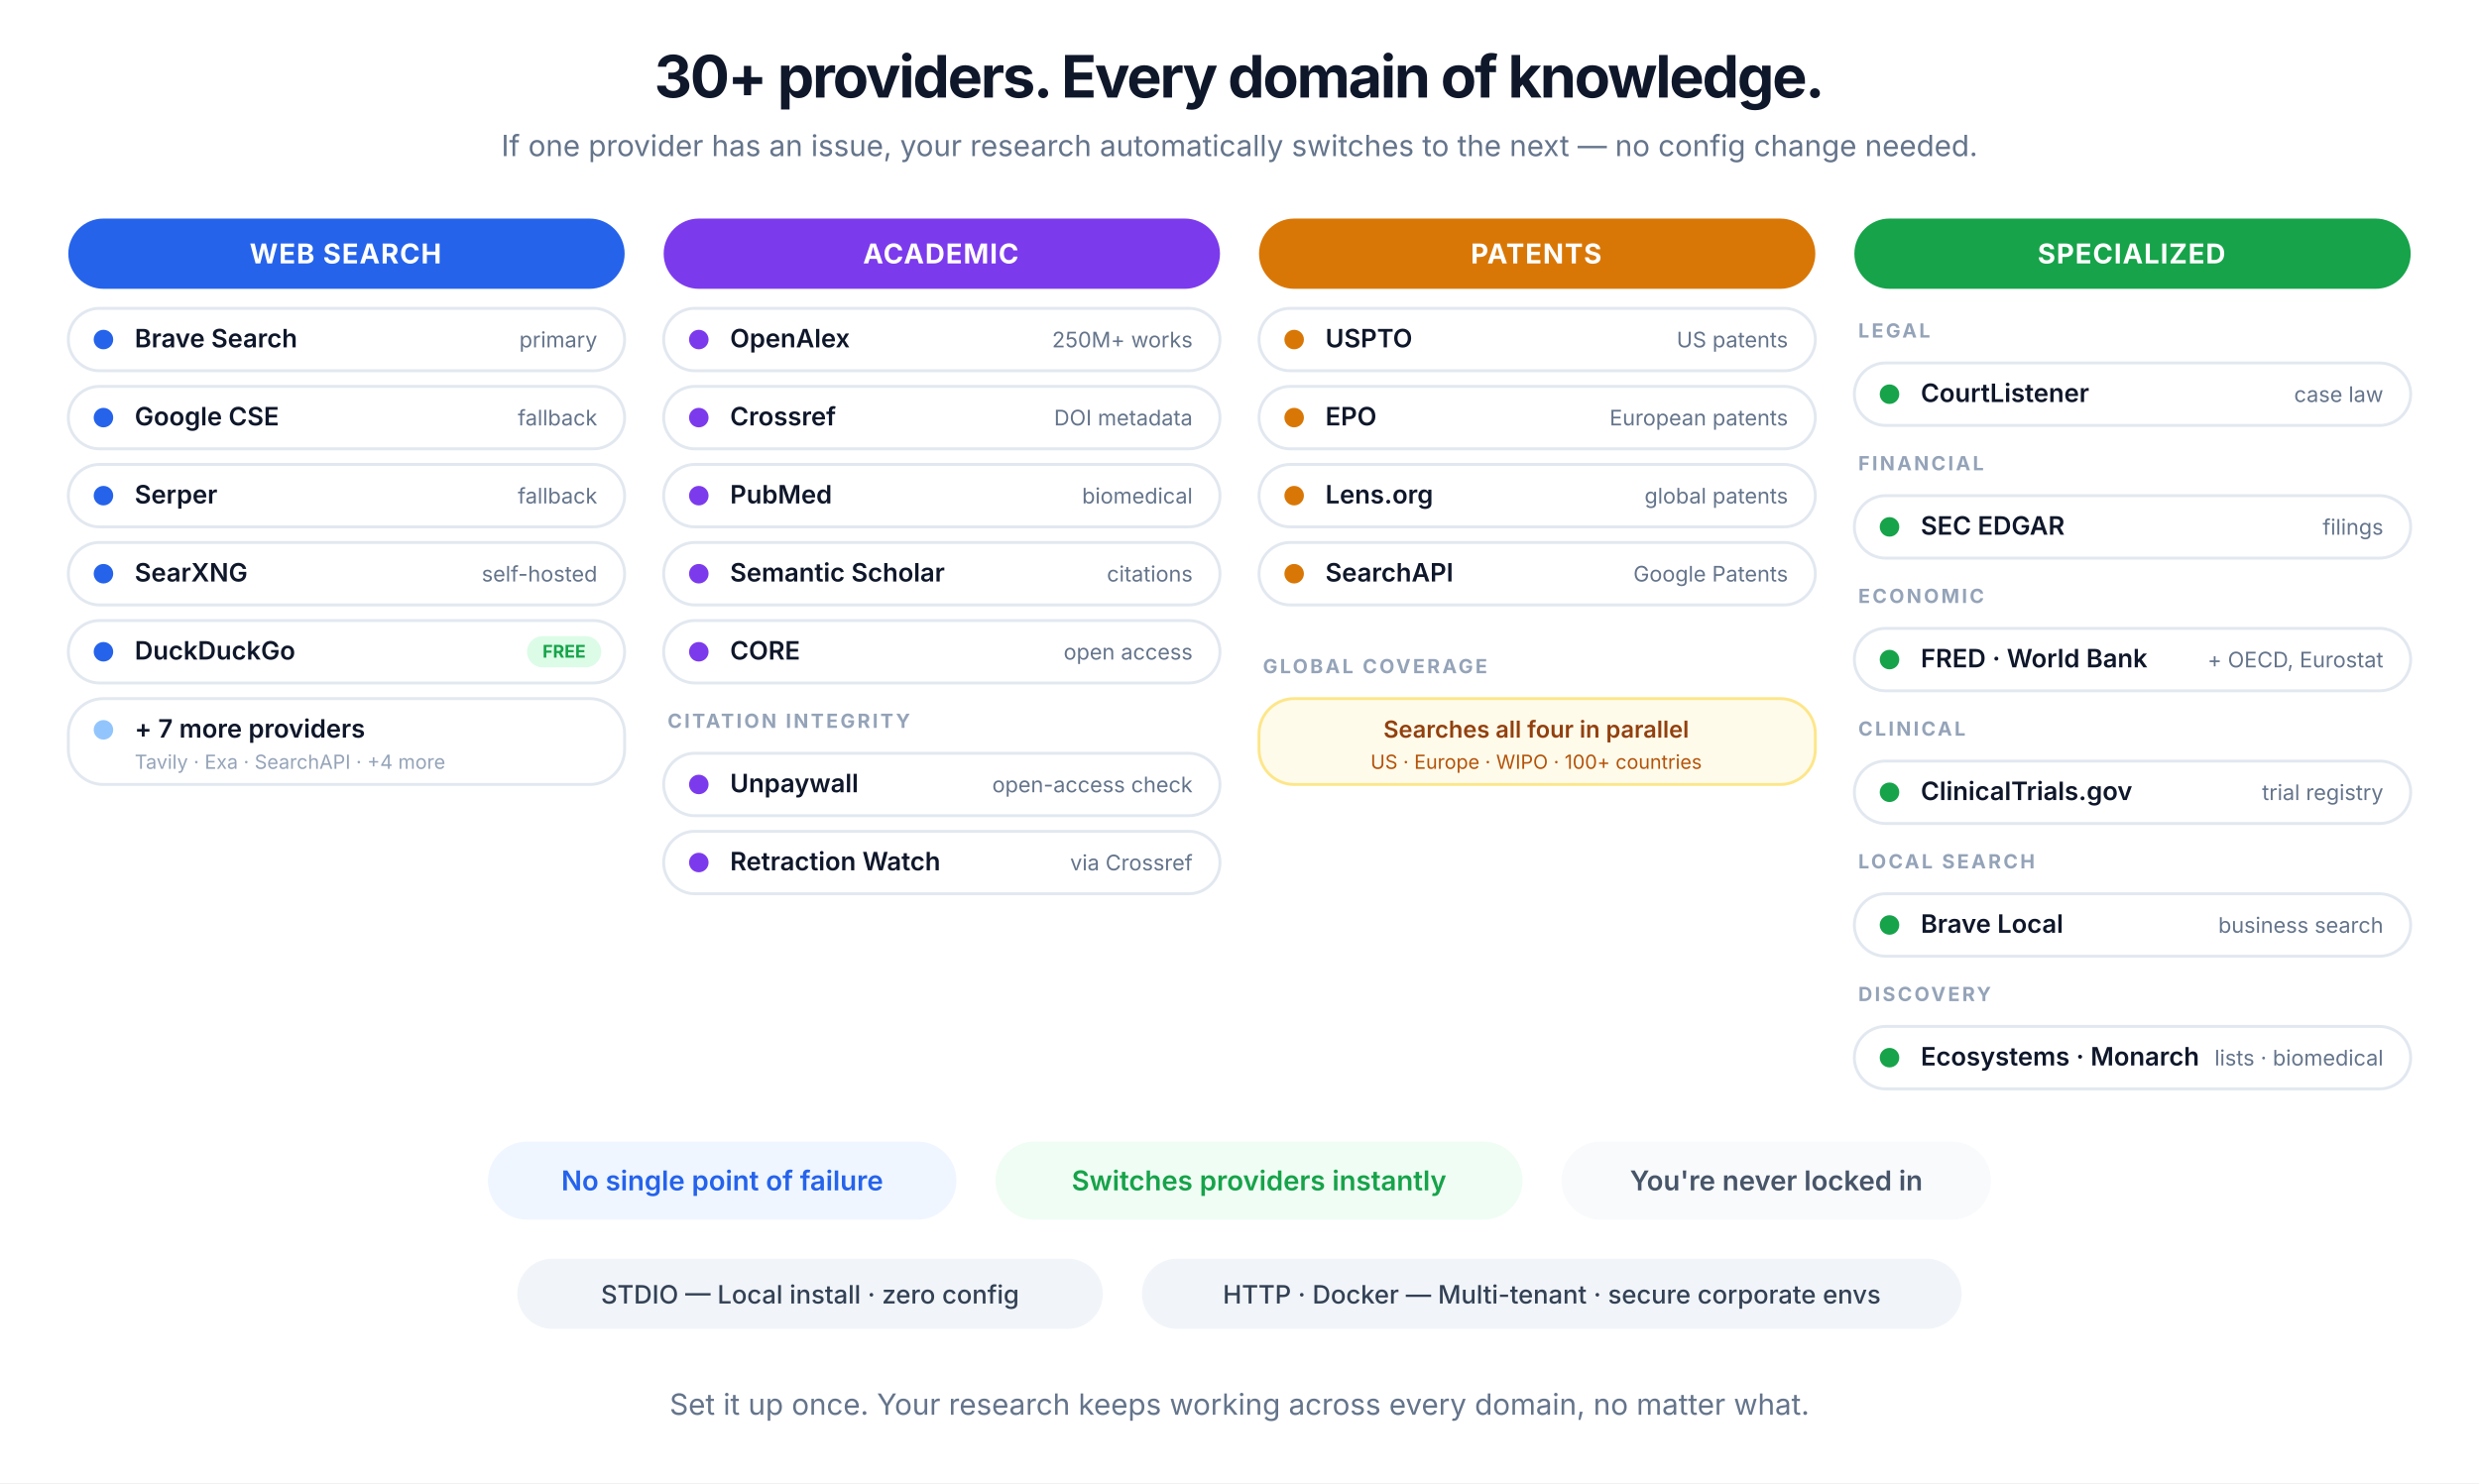
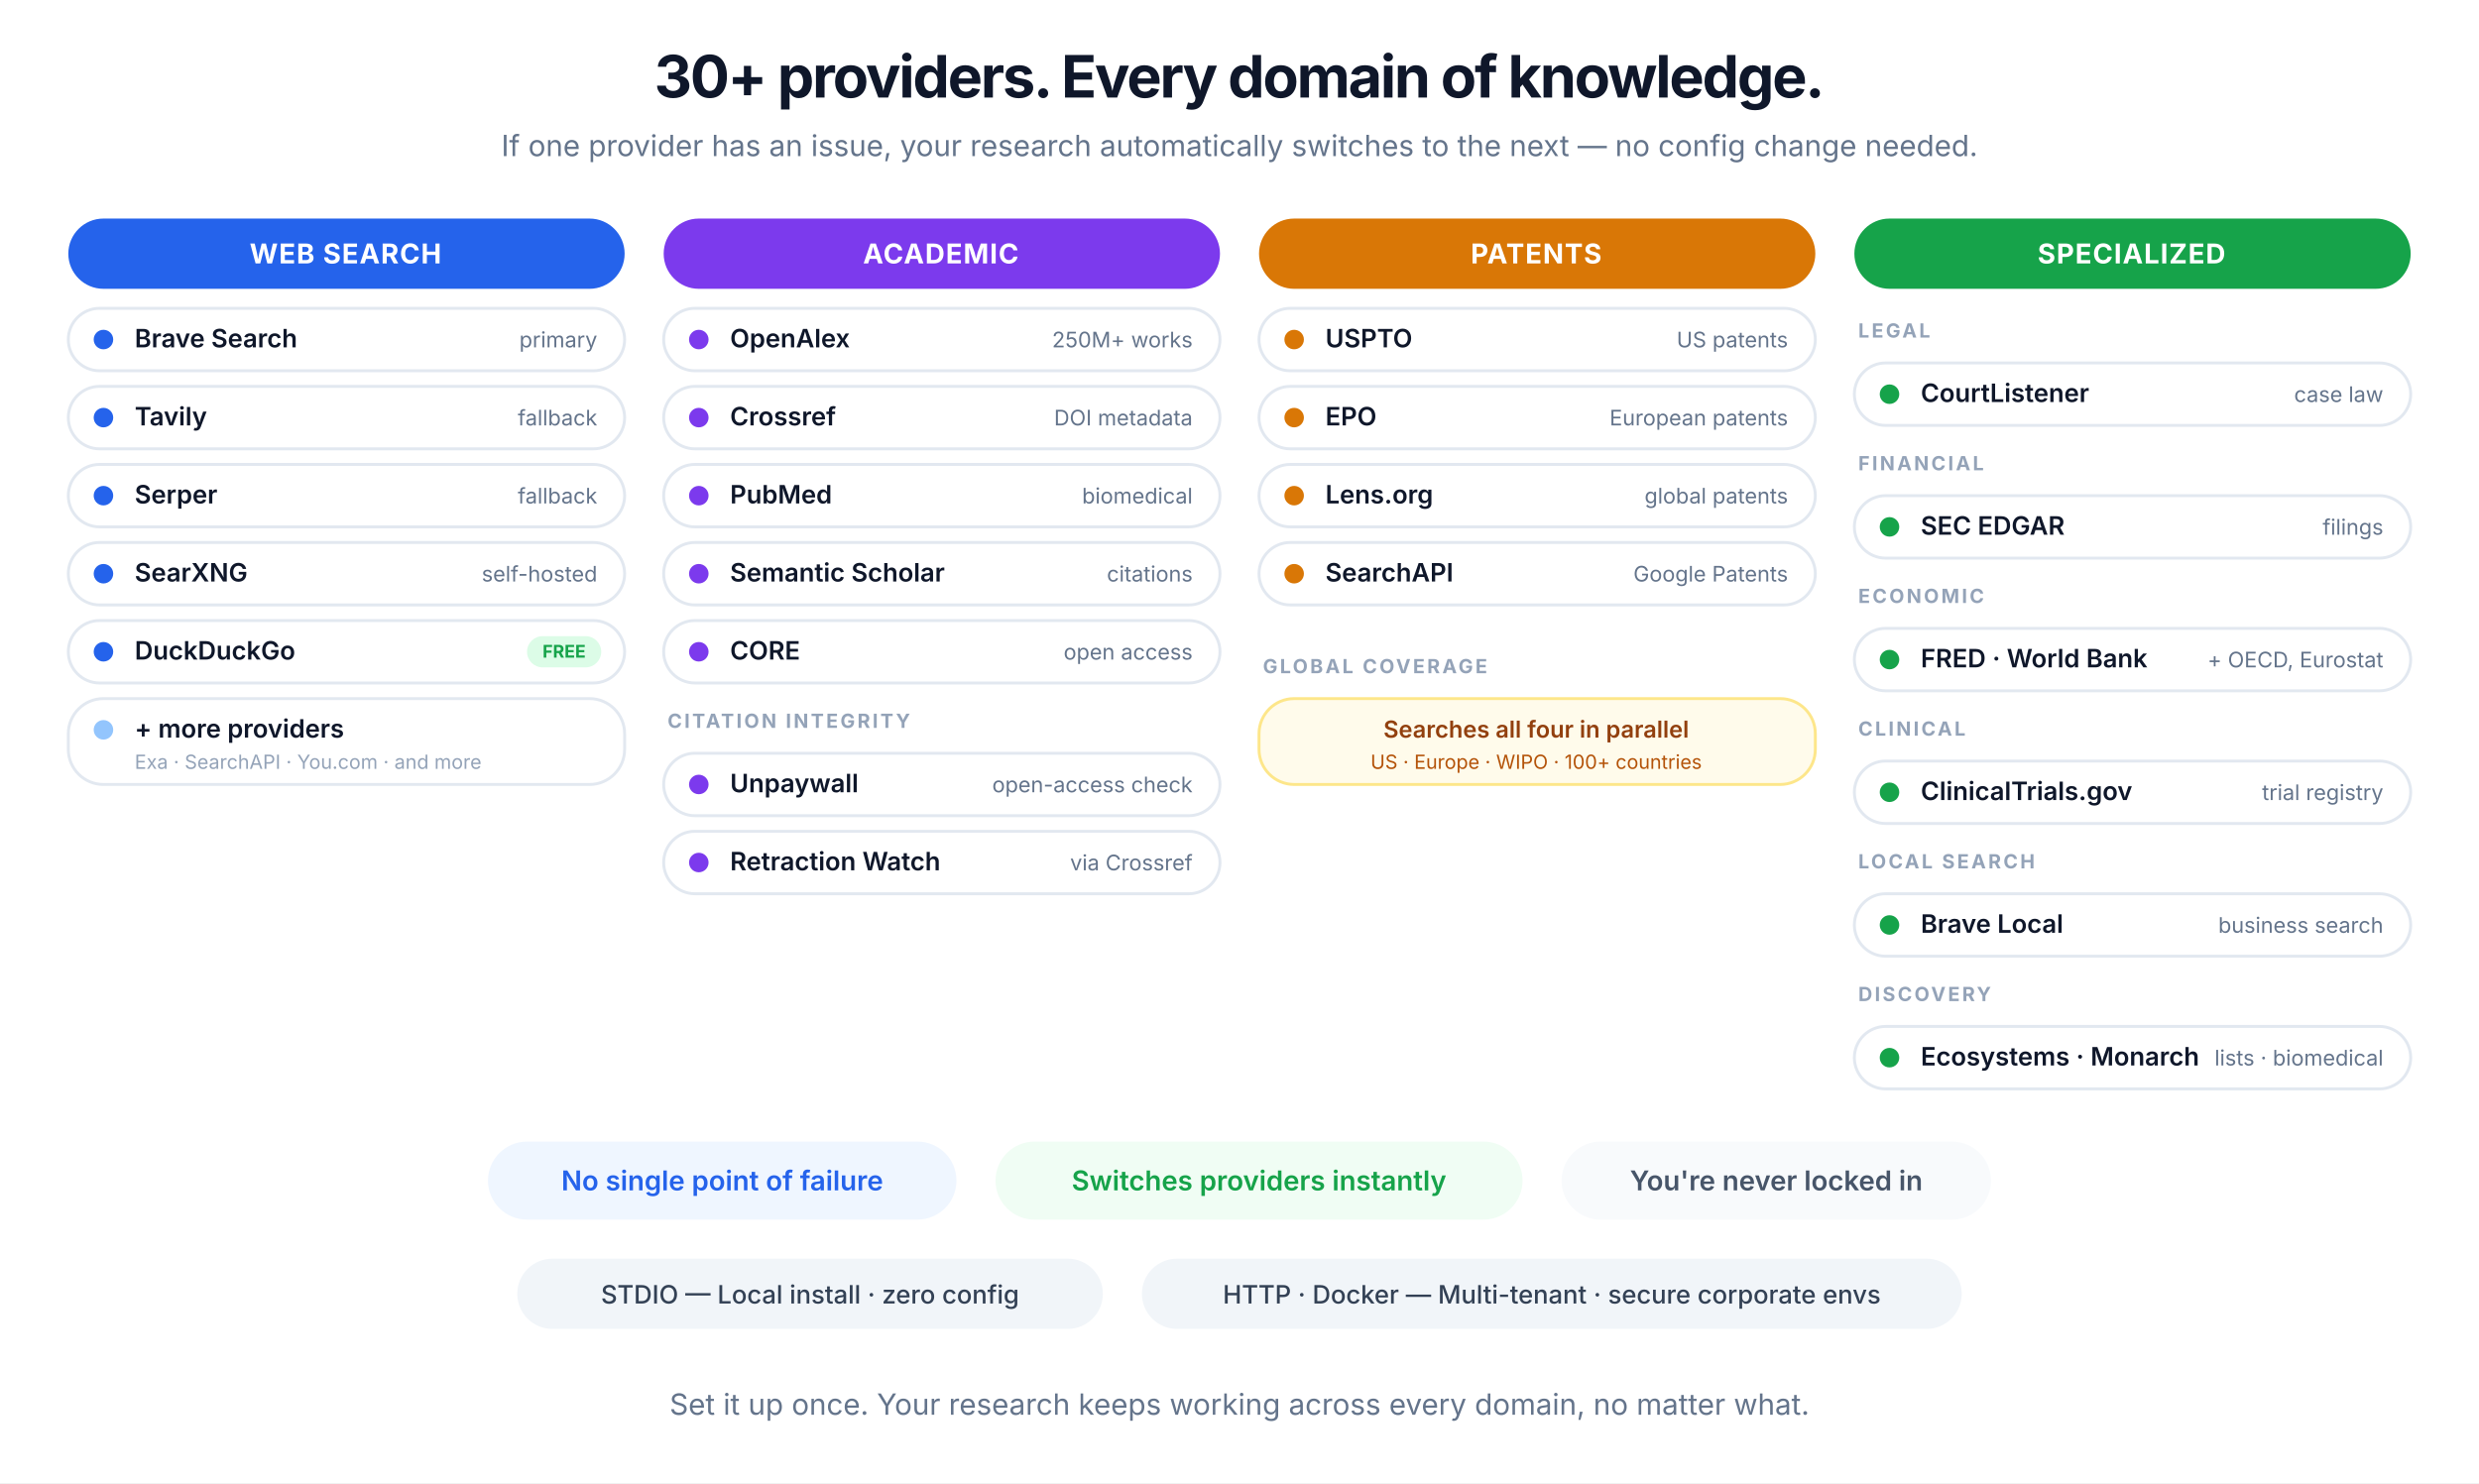
<svg xmlns="http://www.w3.org/2000/svg" viewBox="0 0 1270 760" fill="none">
  <rect width="1270" height="760" fill="#FFFFFF" />
  <text x="635" y="50" font-family="'Inter', 'SF Pro Display', sans-serif" font-size="30" font-weight="700" fill="#0F172A" letter-spacing="-1" text-anchor="middle" text-rendering="optimizeLegibility">30+ providers. Every domain of knowledge.</text>
  <text x="635" y="80" font-family="'Inter', 'SF Pro Display', sans-serif" font-size="15" font-weight="400" fill="#64748B" text-anchor="middle" text-rendering="optimizeLegibility">If one provider has an issue, your research automatically switches to the next — no config change needed.</text>
  <g font-family="'Inter', sans-serif" text-rendering="optimizeLegibility">
    <rect x="35" y="112" width="285" height="36" rx="18" fill="#2563EB" />
    <text x="177" y="135" font-size="14" font-weight="700" letter-spacing="0.5" fill="#FFFFFF" text-anchor="middle">WEB SEARCH</text>
    <rect x="35" y="158" width="285" height="32" rx="16" fill="#FFFFFF" stroke="#E2E8F0" stroke-width="1.5" />
    <circle cx="53" cy="174" r="5" fill="#2563EB" />
    <text x="69" y="178" font-size="13" font-weight="600" fill="#0F172A">Brave Search</text>
    <text x="306" y="178" font-size="11" fill="#64748B" text-anchor="end">primary</text>
    <rect x="35" y="198" width="285" height="32" rx="16" fill="#FFFFFF" stroke="#E2E8F0" stroke-width="1.5" />
    <circle cx="53" cy="214" r="5" fill="#2563EB" />
-     <text x="69" y="218" font-size="13" font-weight="600" fill="#0F172A">Google CSE</text>
+     <text x="69" y="218" font-size="13" font-weight="600" fill="#0F172A">Tavily</text>
    <text x="306" y="218" font-size="11" fill="#64748B" text-anchor="end">fallback</text>
    <rect x="35" y="238" width="285" height="32" rx="16" fill="#FFFFFF" stroke="#E2E8F0" stroke-width="1.5" />
    <circle cx="53" cy="254" r="5" fill="#2563EB" />
    <text x="69" y="258" font-size="13" font-weight="600" fill="#0F172A">Serper</text>
    <text x="306" y="258" font-size="11" fill="#64748B" text-anchor="end">fallback</text>
    <rect x="35" y="278" width="285" height="32" rx="16" fill="#FFFFFF" stroke="#E2E8F0" stroke-width="1.5" />
    <circle cx="53" cy="294" r="5" fill="#2563EB" />
    <text x="69" y="298" font-size="13" font-weight="600" fill="#0F172A">SearXNG</text>
    <text x="306" y="298" font-size="11" fill="#64748B" text-anchor="end">self-hosted</text>
    <rect x="35" y="318" width="285" height="32" rx="16" fill="#FFFFFF" stroke="#E2E8F0" stroke-width="1.5" />
    <circle cx="53" cy="334" r="5" fill="#2563EB" />
    <text x="69" y="338" font-size="13" font-weight="600" fill="#0F172A">DuckDuckGo</text>
    <rect x="270" y="326" width="38" height="16" rx="8" fill="#DCFCE7" />
    <text x="289" y="337" font-size="9" font-weight="700" fill="#16A34A" text-anchor="middle">FREE</text>
    <rect x="35" y="358" width="285" height="44" rx="18" fill="#FFFFFF" stroke="#E2E8F0" stroke-width="1.5" />
    <circle cx="53" cy="374" r="5" fill="#93C5FD" />
-     <text x="69" y="378" font-size="13" font-weight="600" fill="#0F172A">+ 7 more providers</text>
-     <text x="69" y="394" font-size="10" fill="#94A3B8">Tavily · Exa · SearchAPI · +4 more</text>
+     <text x="69" y="378" font-size="13" font-weight="600" fill="#0F172A">+ more providers</text>
+     <text x="69" y="394" font-size="10" fill="#94A3B8">Exa · SearchAPI · You.com · and more</text>
  </g>
  <g font-family="'Inter', sans-serif" text-rendering="optimizeLegibility">
    <rect x="340" y="112" width="285" height="36" rx="18" fill="#7C3AED" />
    <text x="482" y="135" font-size="14" font-weight="700" letter-spacing="0.5" fill="#FFFFFF" text-anchor="middle">ACADEMIC</text>
    <rect x="340" y="158" width="285" height="32" rx="16" fill="#FFFFFF" stroke="#E2E8F0" stroke-width="1.5" />
    <circle cx="358" cy="174" r="5" fill="#7C3AED" />
    <text x="374" y="178" font-size="13" font-weight="600" fill="#0F172A">OpenAlex</text>
    <text x="611" y="178" font-size="11" fill="#64748B" text-anchor="end">250M+ works</text>
    <rect x="340" y="198" width="285" height="32" rx="16" fill="#FFFFFF" stroke="#E2E8F0" stroke-width="1.5" />
    <circle cx="358" cy="214" r="5" fill="#7C3AED" />
    <text x="374" y="218" font-size="13" font-weight="600" fill="#0F172A">Crossref</text>
    <text x="611" y="218" font-size="11" fill="#64748B" text-anchor="end">DOI metadata</text>
    <rect x="340" y="238" width="285" height="32" rx="16" fill="#FFFFFF" stroke="#E2E8F0" stroke-width="1.5" />
    <circle cx="358" cy="254" r="5" fill="#7C3AED" />
    <text x="374" y="258" font-size="13" font-weight="600" fill="#0F172A">PubMed</text>
    <text x="611" y="258" font-size="11" fill="#64748B" text-anchor="end">biomedical</text>
    <rect x="340" y="278" width="285" height="32" rx="16" fill="#FFFFFF" stroke="#E2E8F0" stroke-width="1.5" />
    <circle cx="358" cy="294" r="5" fill="#7C3AED" />
    <text x="374" y="298" font-size="13" font-weight="600" fill="#0F172A">Semantic Scholar</text>
    <text x="611" y="298" font-size="11" fill="#64748B" text-anchor="end">citations</text>
    <rect x="340" y="318" width="285" height="32" rx="16" fill="#FFFFFF" stroke="#E2E8F0" stroke-width="1.5" />
    <circle cx="358" cy="334" r="5" fill="#7C3AED" />
    <text x="374" y="338" font-size="13" font-weight="600" fill="#0F172A">CORE</text>
    <text x="611" y="338" font-size="11" fill="#64748B" text-anchor="end">open access</text>
    <text x="342" y="373" font-size="10" font-weight="700" letter-spacing="1.2" fill="#94A3B8">CITATION INTEGRITY</text>
    <rect x="340" y="386" width="285" height="32" rx="16" fill="#FFFFFF" stroke="#E2E8F0" stroke-width="1.5" />
    <circle cx="358" cy="402" r="5" fill="#7C3AED" />
    <text x="374" y="406" font-size="13" font-weight="600" fill="#0F172A">Unpaywall</text>
    <text x="611" y="406" font-size="11" fill="#64748B" text-anchor="end">open-access check</text>
    <rect x="340" y="426" width="285" height="32" rx="16" fill="#FFFFFF" stroke="#E2E8F0" stroke-width="1.5" />
    <circle cx="358" cy="442" r="5" fill="#7C3AED" />
    <text x="374" y="446" font-size="13" font-weight="600" fill="#0F172A">Retraction Watch</text>
    <text x="611" y="446" font-size="11" fill="#64748B" text-anchor="end">via Crossref</text>
  </g>
  <g font-family="'Inter', sans-serif" text-rendering="optimizeLegibility">
    <rect x="645" y="112" width="285" height="36" rx="18" fill="#D97706" />
    <text x="787" y="135" font-size="14" font-weight="700" letter-spacing="0.5" fill="#FFFFFF" text-anchor="middle">PATENTS</text>
    <rect x="645" y="158" width="285" height="32" rx="16" fill="#FFFFFF" stroke="#E2E8F0" stroke-width="1.5" />
    <circle cx="663" cy="174" r="5" fill="#D97706" />
    <text x="679" y="178" font-size="13" font-weight="600" fill="#0F172A">USPTO</text>
    <text x="916" y="178" font-size="11" fill="#64748B" text-anchor="end">US patents</text>
    <rect x="645" y="198" width="285" height="32" rx="16" fill="#FFFFFF" stroke="#E2E8F0" stroke-width="1.5" />
    <circle cx="663" cy="214" r="5" fill="#D97706" />
    <text x="679" y="218" font-size="13" font-weight="600" fill="#0F172A">EPO</text>
    <text x="916" y="218" font-size="11" fill="#64748B" text-anchor="end">European patents</text>
    <rect x="645" y="238" width="285" height="32" rx="16" fill="#FFFFFF" stroke="#E2E8F0" stroke-width="1.5" />
    <circle cx="663" cy="254" r="5" fill="#D97706" />
    <text x="679" y="258" font-size="13" font-weight="600" fill="#0F172A">Lens.org</text>
    <text x="916" y="258" font-size="11" fill="#64748B" text-anchor="end">global patents</text>
    <rect x="645" y="278" width="285" height="32" rx="16" fill="#FFFFFF" stroke="#E2E8F0" stroke-width="1.5" />
    <circle cx="663" cy="294" r="5" fill="#D97706" />
    <text x="679" y="298" font-size="13" font-weight="600" fill="#0F172A">SearchAPI</text>
    <text x="916" y="298" font-size="11" fill="#64748B" text-anchor="end">Google Patents</text>
    <text x="647" y="345" font-size="10" font-weight="700" letter-spacing="1.2" fill="#94A3B8">GLOBAL COVERAGE</text>
    <rect x="645" y="358" width="285" height="44" rx="18" fill="#FFFBEB" stroke="#FDE68A" stroke-width="1.5" />
    <text x="787" y="378" font-size="12" font-weight="600" fill="#92400E" text-anchor="middle">Searches all four in parallel</text>
    <text x="787" y="394" font-size="10" fill="#B45309" text-anchor="middle">US · Europe · WIPO · 100+ countries</text>
  </g>
  <g font-family="'Inter', sans-serif" text-rendering="optimizeLegibility">
    <rect x="950" y="112" width="285" height="36" rx="18" fill="#16A34A" />
    <text x="1092" y="135" font-size="14" font-weight="700" letter-spacing="0.5" fill="#FFFFFF" text-anchor="middle">SPECIALIZED</text>
    <text x="952" y="173" font-size="10" font-weight="700" letter-spacing="1.2" fill="#94A3B8">LEGAL</text>
    <rect x="950" y="186" width="285" height="32" rx="16" fill="#FFFFFF" stroke="#E2E8F0" stroke-width="1.5" />
    <circle cx="968" cy="202" r="5" fill="#16A34A" />
    <text x="984" y="206" font-size="13" font-weight="600" fill="#0F172A">CourtListener</text>
    <text x="1221" y="206" font-size="11" fill="#64748B" text-anchor="end">case law</text>
    <text x="952" y="241" font-size="10" font-weight="700" letter-spacing="1.2" fill="#94A3B8">FINANCIAL</text>
    <rect x="950" y="254" width="285" height="32" rx="16" fill="#FFFFFF" stroke="#E2E8F0" stroke-width="1.5" />
    <circle cx="968" cy="270" r="5" fill="#16A34A" />
    <text x="984" y="274" font-size="13" font-weight="600" fill="#0F172A">SEC EDGAR</text>
    <text x="1221" y="274" font-size="11" fill="#64748B" text-anchor="end">filings</text>
    <text x="952" y="309" font-size="10" font-weight="700" letter-spacing="1.2" fill="#94A3B8">ECONOMIC</text>
    <rect x="950" y="322" width="285" height="32" rx="16" fill="#FFFFFF" stroke="#E2E8F0" stroke-width="1.5" />
    <circle cx="968" cy="338" r="5" fill="#16A34A" />
    <text x="984" y="342" font-size="13" font-weight="600" fill="#0F172A">FRED · World Bank</text>
    <text x="1221" y="342" font-size="11" fill="#64748B" text-anchor="end">+ OECD, Eurostat</text>
    <text x="952" y="377" font-size="10" font-weight="700" letter-spacing="1.2" fill="#94A3B8">CLINICAL</text>
    <rect x="950" y="390" width="285" height="32" rx="16" fill="#FFFFFF" stroke="#E2E8F0" stroke-width="1.5" />
    <circle cx="968" cy="406" r="5" fill="#16A34A" />
    <text x="984" y="410" font-size="13" font-weight="600" fill="#0F172A">ClinicalTrials.gov</text>
    <text x="1221" y="410" font-size="11" fill="#64748B" text-anchor="end">trial registry</text>
    <text x="952" y="445" font-size="10" font-weight="700" letter-spacing="1.2" fill="#94A3B8">LOCAL SEARCH</text>
    <rect x="950" y="458" width="285" height="32" rx="16" fill="#FFFFFF" stroke="#E2E8F0" stroke-width="1.5" />
    <circle cx="968" cy="474" r="5" fill="#16A34A" />
    <text x="984" y="478" font-size="13" font-weight="600" fill="#0F172A">Brave Local</text>
    <text x="1221" y="478" font-size="11" fill="#64748B" text-anchor="end">business search</text>
    <text x="952" y="513" font-size="10" font-weight="700" letter-spacing="1.2" fill="#94A3B8">DISCOVERY</text>
    <rect x="950" y="526" width="285" height="32" rx="16" fill="#FFFFFF" stroke="#E2E8F0" stroke-width="1.5" />
    <circle cx="968" cy="542" r="5" fill="#16A34A" />
    <text x="984" y="546" font-size="13" font-weight="600" fill="#0F172A">Ecosystems · Monarch</text>
    <text x="1221" y="546" font-size="11" fill="#64748B" text-anchor="end">lists · biomedical</text>
  </g>
  <g font-family="'Inter', sans-serif" text-rendering="optimizeLegibility">
    <rect x="250" y="585" width="240" height="40" rx="20" fill="#EFF6FF" />
    <text x="370" y="610" font-size="14" font-weight="600" fill="#2563EB" text-anchor="middle">No single point of failure</text>
    <rect x="510" y="585" width="270" height="40" rx="20" fill="#F0FDF4" />
    <text x="645" y="610" font-size="14" font-weight="600" fill="#16A34A" text-anchor="middle">Switches providers instantly</text>
    <rect x="800" y="585" width="220" height="40" rx="20" fill="#F8FAFC" />
    <text x="910" y="610" font-size="14" font-weight="600" fill="#475569" text-anchor="middle">You're never locked in</text>
  </g>
  <g font-family="'Inter', sans-serif" text-rendering="optimizeLegibility">
    <rect x="265" y="645" width="300" height="36" rx="18" fill="#F1F5F9" />
    <text x="415" y="668" font-size="13" font-weight="500" fill="#334155" text-anchor="middle">STDIO — Local install · zero config</text>
    <rect x="585" y="645" width="420" height="36" rx="18" fill="#F1F5F9" />
    <text x="795" y="668" font-size="13" font-weight="500" fill="#334155" text-anchor="middle">HTTP · Docker — Multi-tenant · secure corporate envs</text>
  </g>
  <text x="635" y="725" font-family="'Inter', sans-serif" font-size="15" fill="#64748B" text-anchor="middle" text-rendering="optimizeLegibility">Set it up once. Your research keeps working across every domain, no matter what.</text>
</svg>
